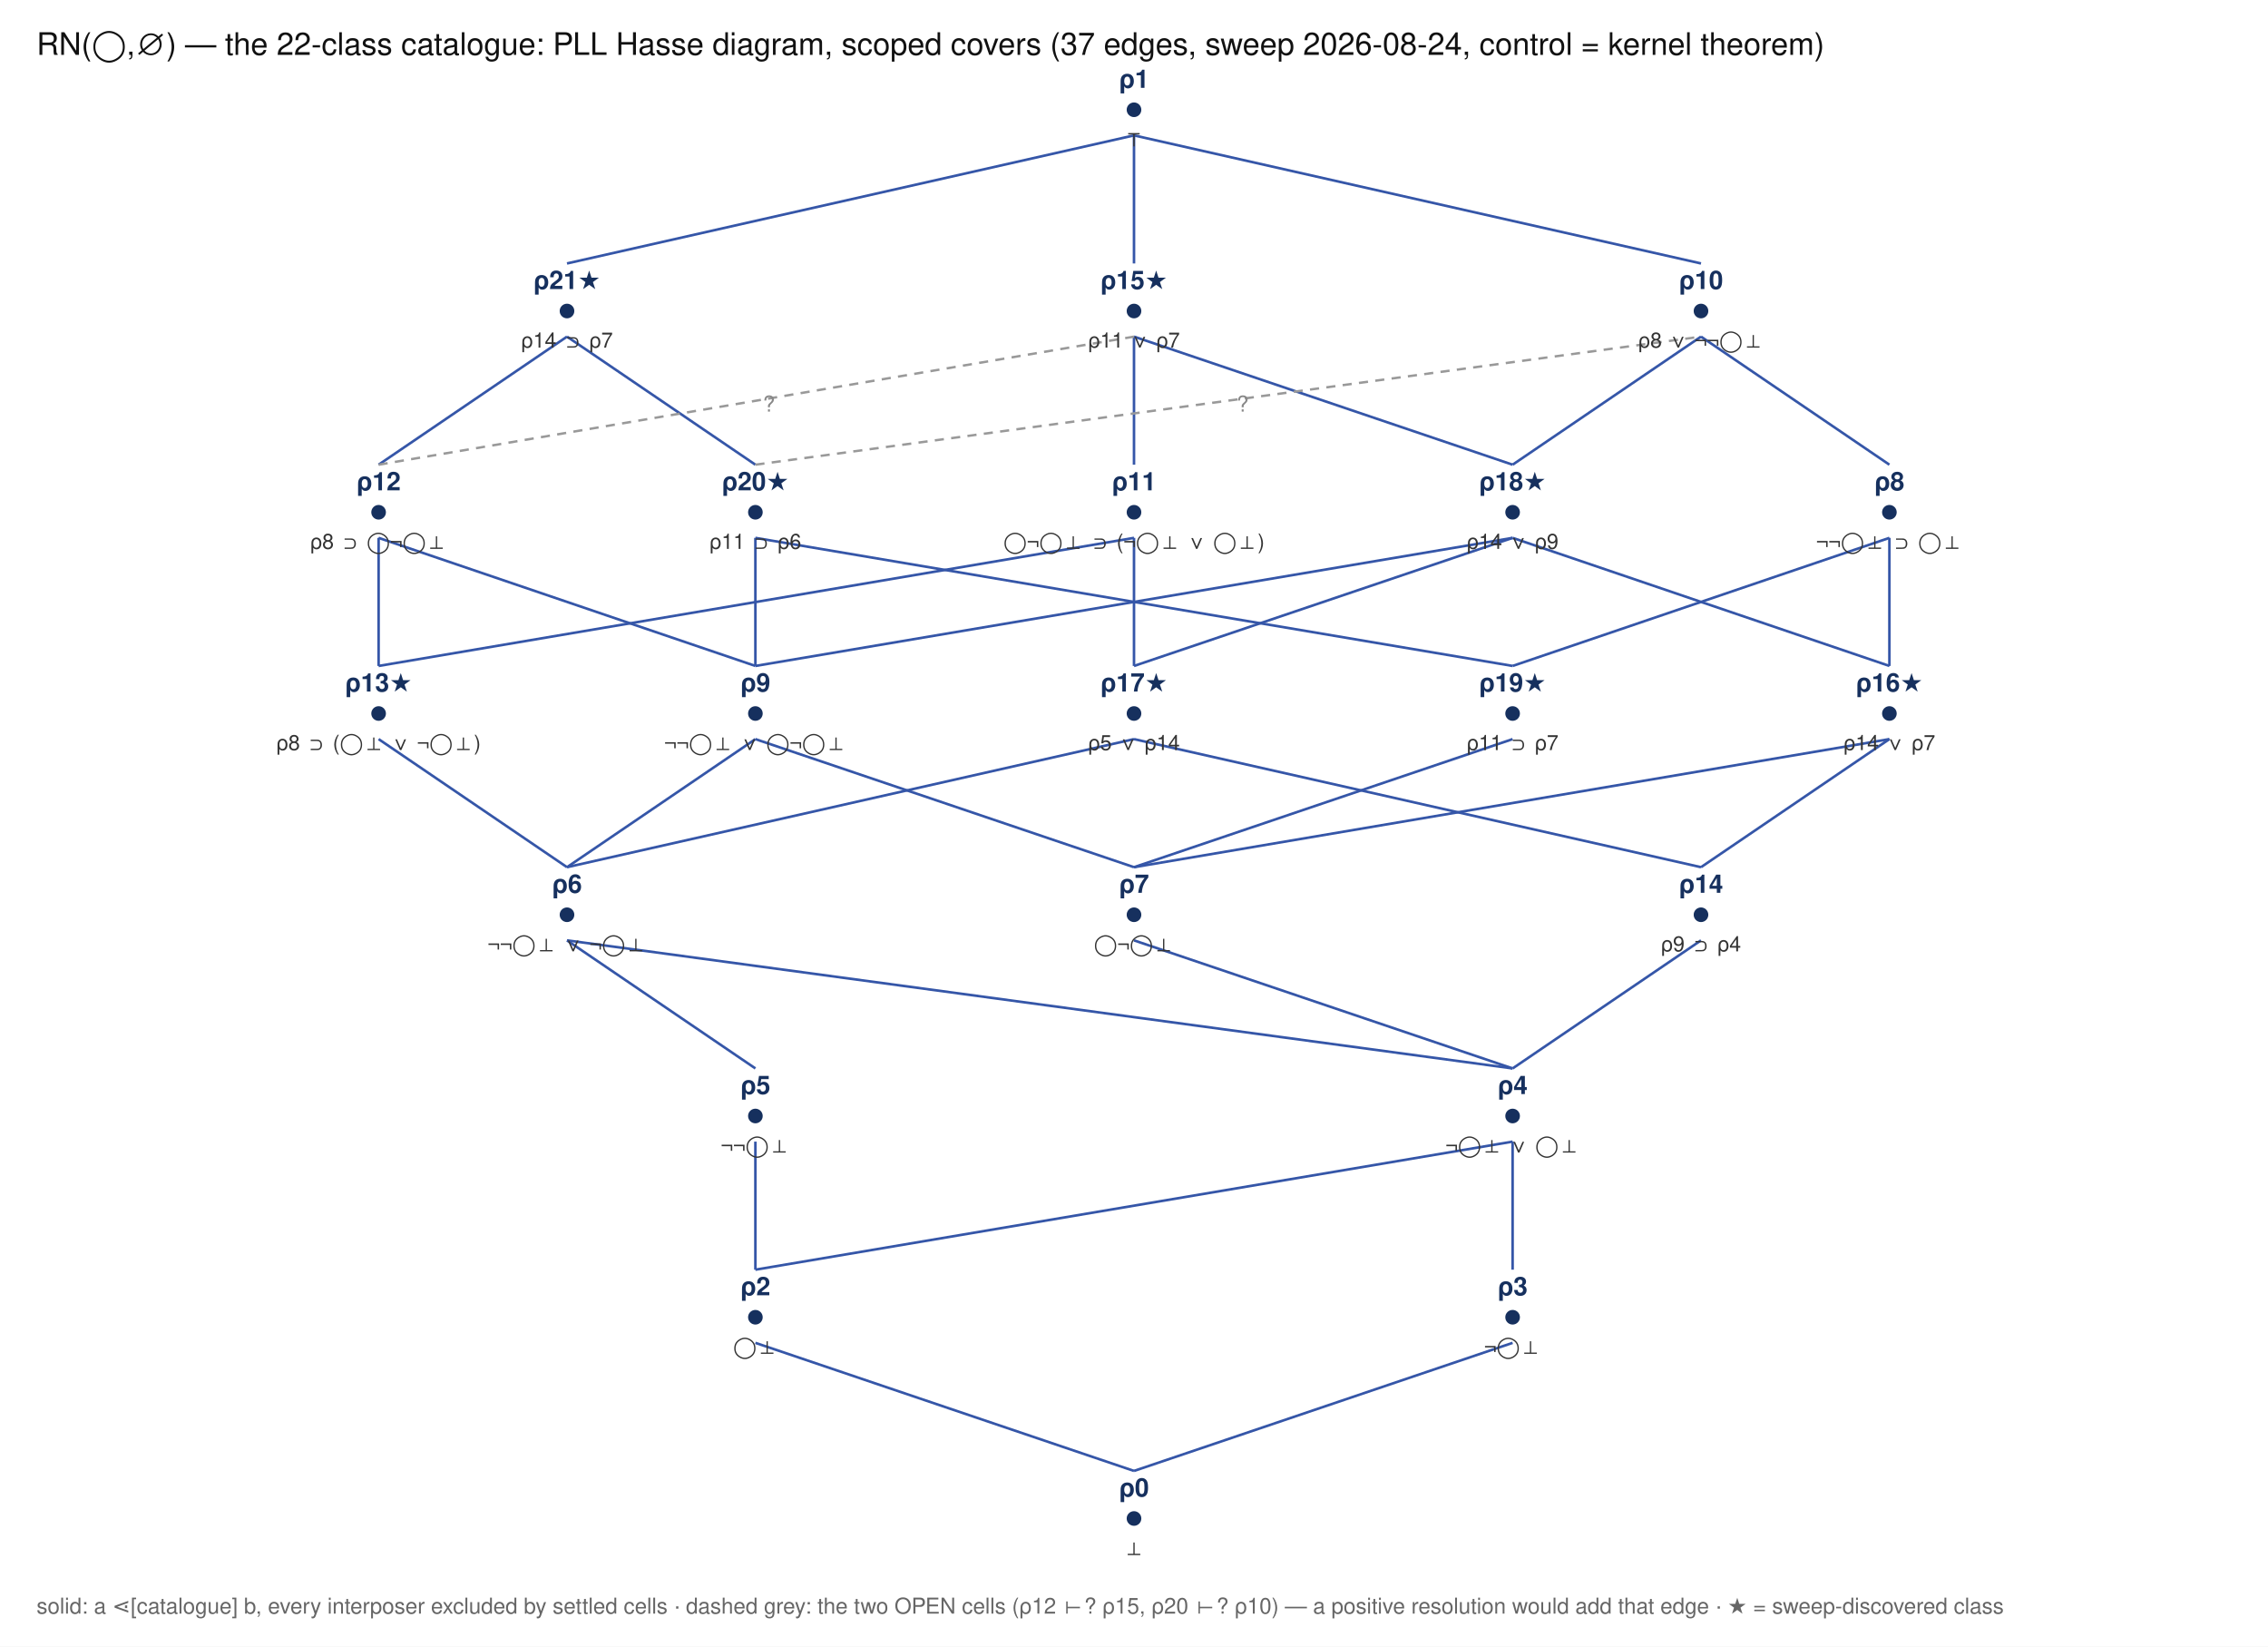
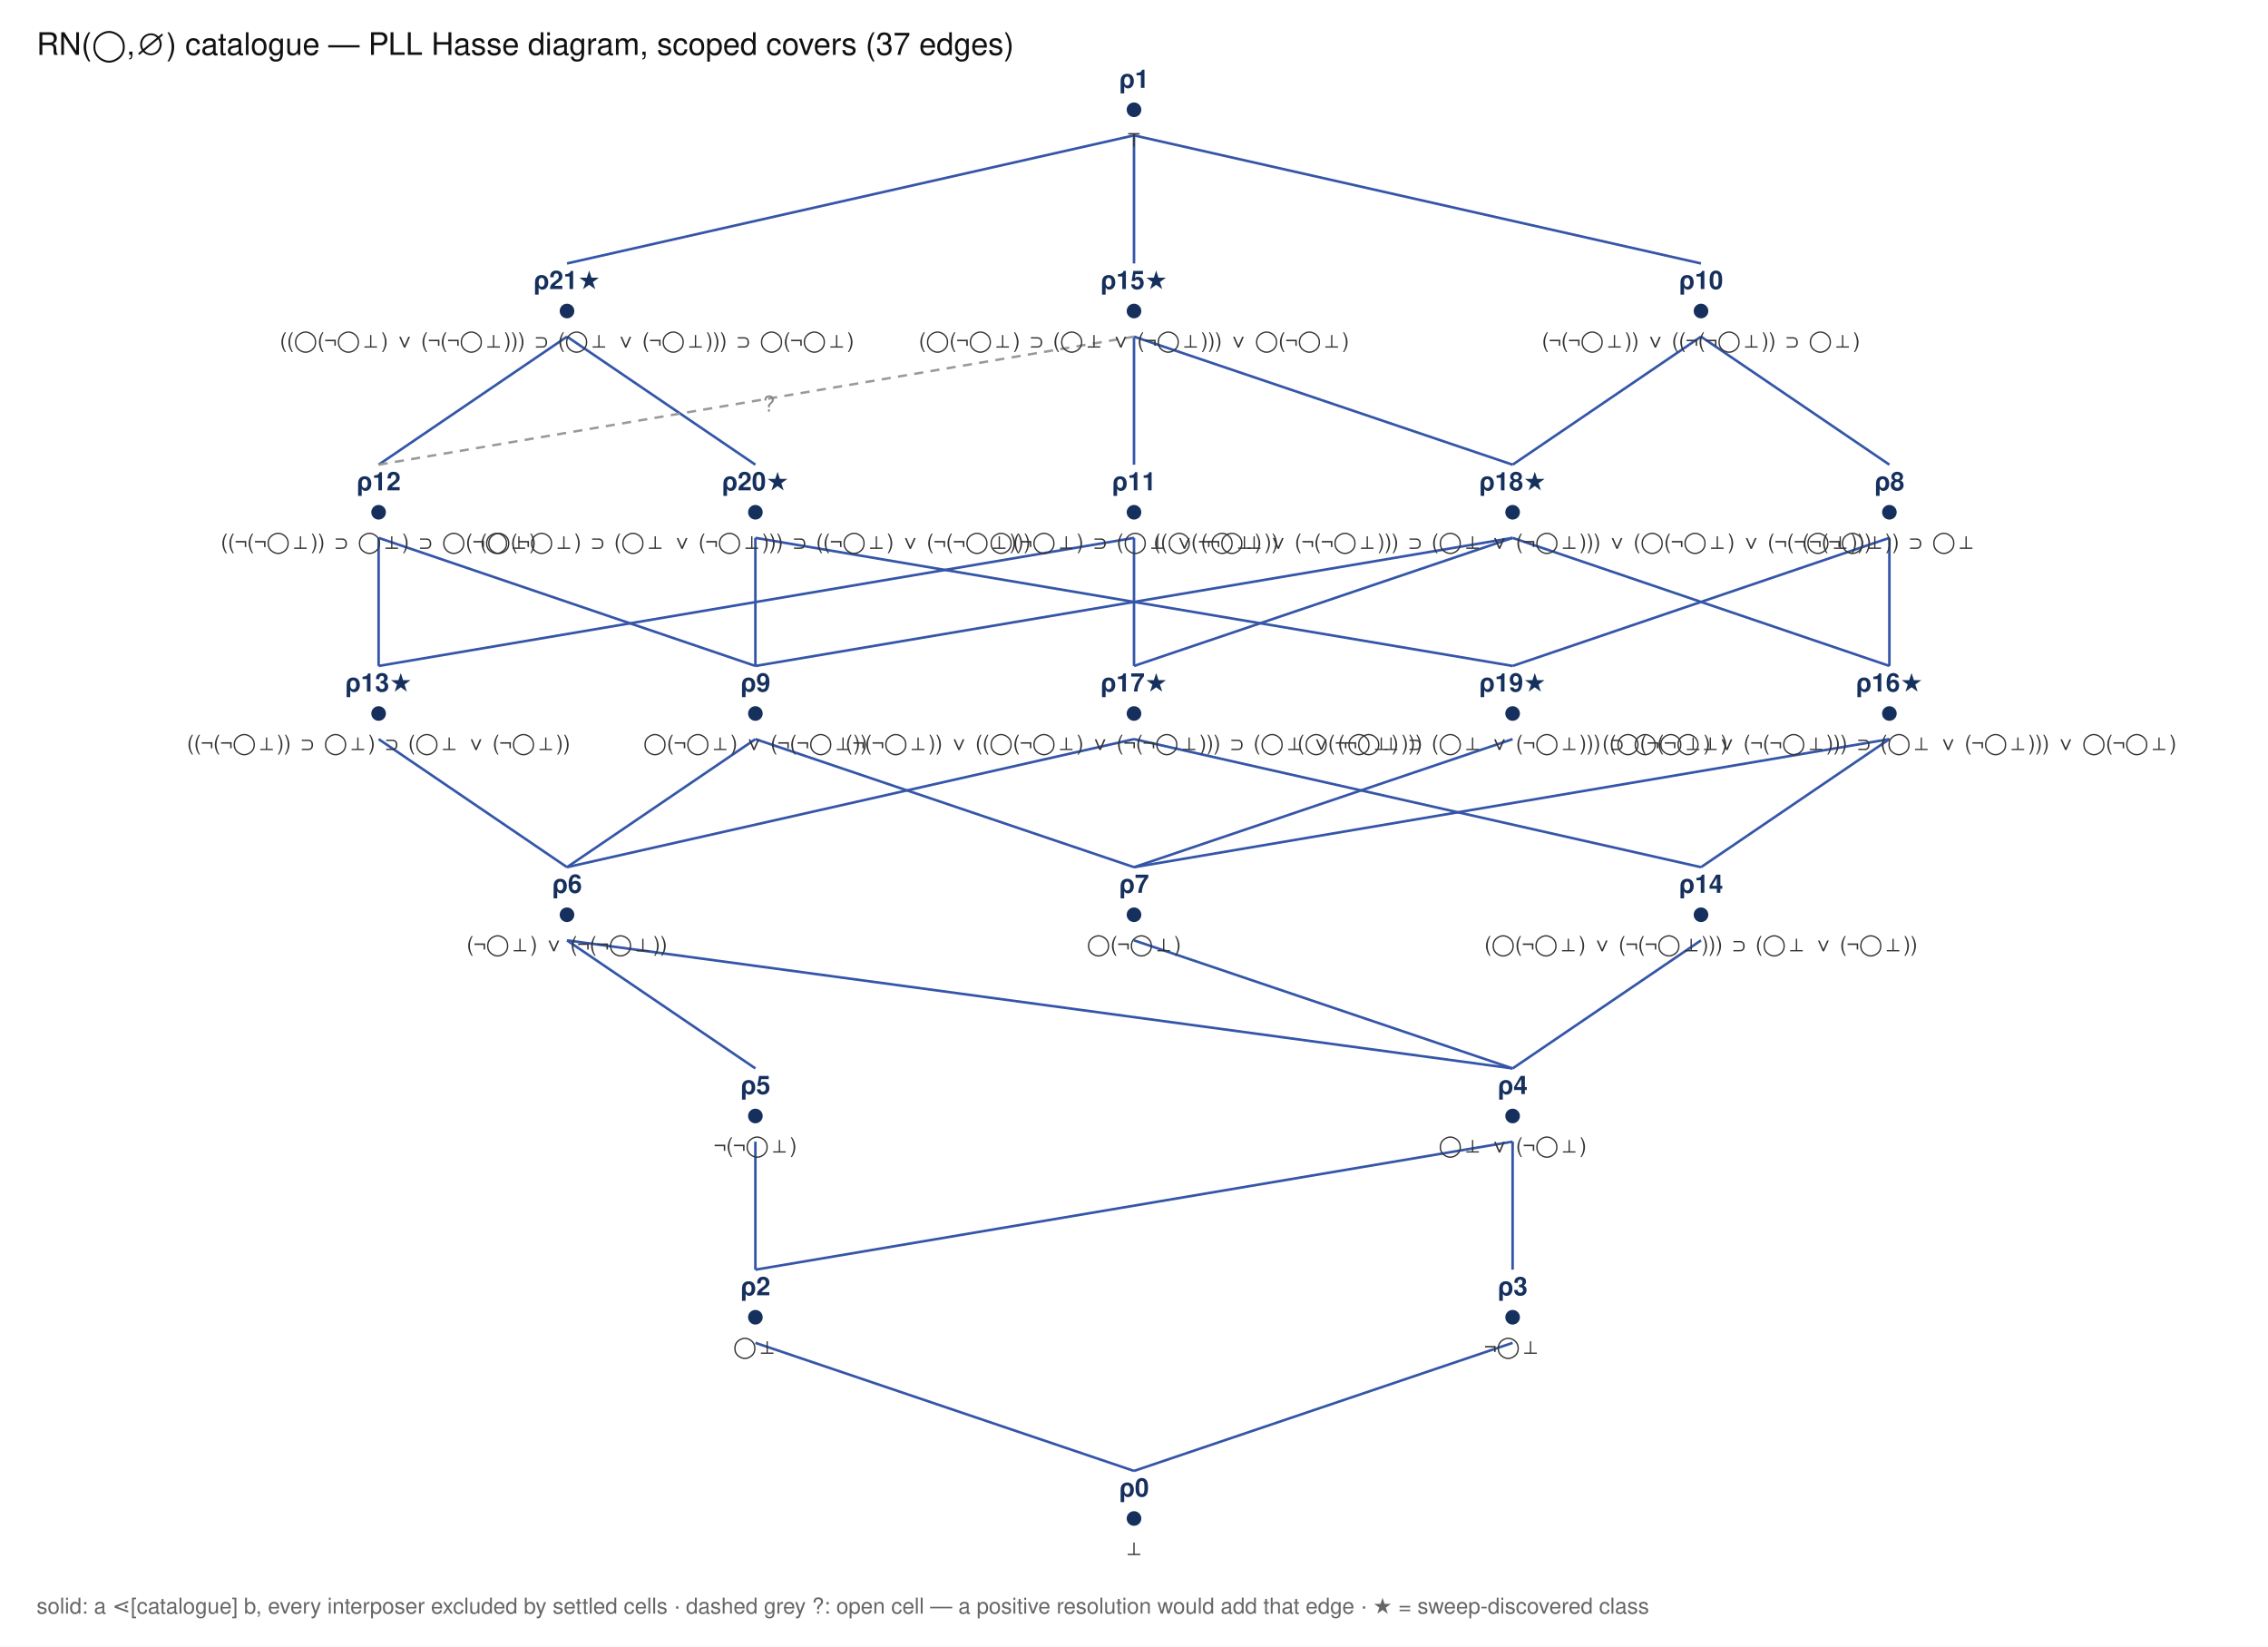
<svg xmlns="http://www.w3.org/2000/svg" viewBox="0 0 1240 900" font-family="Helvetica, Arial, sans-serif">
  <rect width="1240" height="900" fill="#ffffff" />
-   <text x="20" y="30" font-size="17" fill="#111">RN(◯,∅) — the 22-class catalogue: PLL Hasse diagram, scoped covers (37 edges, sweep 2026-08-24, control = kernel theorem)</text>
-   <text x="20" y="882" font-size="12" fill="#666">solid: a ⋖[catalogue] b, every interposer excluded by settled cells · dashed grey: the two OPEN cells (ρ12 ⊢? ρ15, ρ20 ⊢? ρ10) — a positive resolution would add that edge · ★ = sweep-discovered class</text>
+   <text x="20" y="30" font-size="17" fill="#111">RN(◯,∅) catalogue — PLL Hasse diagram, scoped covers (37 edges)</text>
+   <text x="20" y="882" font-size="12" fill="#666">solid: a ⋖[catalogue] b, every interposer excluded by settled cells · dashed grey ?: open cell — a positive resolution would add that edge · ★ = sweep-discovered class</text>
  <line x1="620" y1="804" x2="413" y2="734" stroke="#3556a8" stroke-width="1.4" />
  <line x1="620" y1="804" x2="827" y2="734" stroke="#3556a8" stroke-width="1.4" />
  <line x1="413" y1="694" x2="827" y2="624" stroke="#3556a8" stroke-width="1.4" />
  <line x1="413" y1="694" x2="413" y2="624" stroke="#3556a8" stroke-width="1.4" />
  <line x1="827" y1="694" x2="827" y2="624" stroke="#3556a8" stroke-width="1.4" />
  <line x1="827" y1="584" x2="310" y2="514" stroke="#3556a8" stroke-width="1.4" />
  <line x1="827" y1="584" x2="620" y2="514" stroke="#3556a8" stroke-width="1.4" />
  <line x1="827" y1="584" x2="930" y2="514" stroke="#3556a8" stroke-width="1.4" />
  <line x1="413" y1="584" x2="310" y2="514" stroke="#3556a8" stroke-width="1.4" />
  <line x1="310" y1="474" x2="413" y2="404" stroke="#3556a8" stroke-width="1.4" />
  <line x1="310" y1="474" x2="207" y2="404" stroke="#3556a8" stroke-width="1.4" />
  <line x1="310" y1="474" x2="620" y2="404" stroke="#3556a8" stroke-width="1.4" />
  <line x1="620" y1="474" x2="413" y2="404" stroke="#3556a8" stroke-width="1.4" />
  <line x1="620" y1="474" x2="1033" y2="404" stroke="#3556a8" stroke-width="1.4" />
  <line x1="620" y1="474" x2="827" y2="404" stroke="#3556a8" stroke-width="1.4" />
  <line x1="1033" y1="254" x2="930" y2="184" stroke="#3556a8" stroke-width="1.4" />
  <line x1="413" y1="364" x2="207" y2="294" stroke="#3556a8" stroke-width="1.4" />
  <line x1="413" y1="364" x2="827" y2="294" stroke="#3556a8" stroke-width="1.4" />
  <line x1="413" y1="364" x2="413" y2="294" stroke="#3556a8" stroke-width="1.4" />
  <line x1="930" y1="144" x2="620" y2="74" stroke="#3556a8" stroke-width="1.4" />
  <line x1="620" y1="254" x2="620" y2="184" stroke="#3556a8" stroke-width="1.4" />
  <line x1="207" y1="254" x2="310" y2="184" stroke="#3556a8" stroke-width="1.4" />
  <line x1="207" y1="364" x2="620" y2="294" stroke="#3556a8" stroke-width="1.4" />
  <line x1="207" y1="364" x2="207" y2="294" stroke="#3556a8" stroke-width="1.4" />
  <line x1="930" y1="474" x2="1033" y2="404" stroke="#3556a8" stroke-width="1.4" />
  <line x1="930" y1="474" x2="620" y2="404" stroke="#3556a8" stroke-width="1.4" />
  <line x1="620" y1="144" x2="620" y2="74" stroke="#3556a8" stroke-width="1.4" />
  <line x1="1033" y1="364" x2="1033" y2="294" stroke="#3556a8" stroke-width="1.4" />
  <line x1="1033" y1="364" x2="827" y2="294" stroke="#3556a8" stroke-width="1.4" />
  <line x1="620" y1="364" x2="620" y2="294" stroke="#3556a8" stroke-width="1.4" />
  <line x1="620" y1="364" x2="827" y2="294" stroke="#3556a8" stroke-width="1.4" />
  <line x1="827" y1="254" x2="930" y2="184" stroke="#3556a8" stroke-width="1.4" />
  <line x1="827" y1="254" x2="620" y2="184" stroke="#3556a8" stroke-width="1.4" />
  <line x1="827" y1="364" x2="1033" y2="294" stroke="#3556a8" stroke-width="1.4" />
  <line x1="827" y1="364" x2="413" y2="294" stroke="#3556a8" stroke-width="1.4" />
  <line x1="413" y1="254" x2="310" y2="184" stroke="#3556a8" stroke-width="1.4" />
  <line x1="310" y1="144" x2="620" y2="74" stroke="#3556a8" stroke-width="1.4" />
  <line x1="207" y1="254" x2="620" y2="184" stroke="#999" stroke-width="1.3" stroke-dasharray="5,4" />
  <text x="417" y="225" font-size="12" fill="#888">?</text>
-   <line x1="413" y1="254" x2="930" y2="184" stroke="#999" stroke-width="1.3" stroke-dasharray="5,4" />
-   <text x="676" y="225" font-size="12" fill="#888">?</text>
  <circle cx="620" cy="830" r="4" fill="#16305e" />
  <text x="620" y="818" font-size="14" font-weight="bold" fill="#16305e" text-anchor="middle">ρ0</text>
  <text x="620" y="850" font-size="11.5" fill="#333" text-anchor="middle">⊥</text>
  <circle cx="413" cy="720" r="4" fill="#16305e" />
  <text x="413" y="708" font-size="14" font-weight="bold" fill="#16305e" text-anchor="middle">ρ2</text>
  <text x="413" y="740" font-size="11.5" fill="#333" text-anchor="middle">◯⊥</text>
  <circle cx="827" cy="720" r="4" fill="#16305e" />
  <text x="827" y="708" font-size="14" font-weight="bold" fill="#16305e" text-anchor="middle">ρ3</text>
  <text x="827" y="740" font-size="11.5" fill="#333" text-anchor="middle">¬◯⊥</text>
  <circle cx="413" cy="610" r="4" fill="#16305e" />
  <text x="413" y="598" font-size="14" font-weight="bold" fill="#16305e" text-anchor="middle">ρ5</text>
-   <text x="413" y="630" font-size="11.5" fill="#333" text-anchor="middle">¬¬◯⊥</text>
+   <text x="413" y="630" font-size="11.5" fill="#333" text-anchor="middle">¬(¬◯⊥)</text>
  <circle cx="827" cy="610" r="4" fill="#16305e" />
  <text x="827" y="598" font-size="14" font-weight="bold" fill="#16305e" text-anchor="middle">ρ4</text>
-   <text x="827" y="630" font-size="11.5" fill="#333" text-anchor="middle">¬◯⊥ ∨ ◯⊥</text>
+   <text x="827" y="630" font-size="11.5" fill="#333" text-anchor="middle">◯⊥ ∨ (¬◯⊥)</text>
  <circle cx="310" cy="500" r="4" fill="#16305e" />
  <text x="310" y="488" font-size="14" font-weight="bold" fill="#16305e" text-anchor="middle">ρ6</text>
-   <text x="310" y="520" font-size="11.5" fill="#333" text-anchor="middle">¬¬◯⊥ ∨ ¬◯⊥</text>
+   <text x="310" y="520" font-size="11.5" fill="#333" text-anchor="middle">(¬◯⊥) ∨ (¬(¬◯⊥))</text>
  <circle cx="620" cy="500" r="4" fill="#16305e" />
  <text x="620" y="488" font-size="14" font-weight="bold" fill="#16305e" text-anchor="middle">ρ7</text>
-   <text x="620" y="520" font-size="11.5" fill="#333" text-anchor="middle">◯¬◯⊥</text>
+   <text x="620" y="520" font-size="11.5" fill="#333" text-anchor="middle">◯(¬◯⊥)</text>
  <circle cx="930" cy="500" r="4" fill="#16305e" />
  <text x="930" y="488" font-size="14" font-weight="bold" fill="#16305e" text-anchor="middle">ρ14</text>
-   <text x="930" y="520" font-size="11.5" fill="#333" text-anchor="middle">ρ9 ⊃ ρ4</text>
+   <text x="930" y="520" font-size="11.5" fill="#333" text-anchor="middle">(◯(¬◯⊥) ∨ (¬(¬◯⊥))) ⊃ (◯⊥ ∨ (¬◯⊥))</text>
  <circle cx="207" cy="390" r="4" fill="#16305e" />
  <text x="207" y="378" font-size="14" font-weight="bold" fill="#16305e" text-anchor="middle">ρ13★</text>
-   <text x="207" y="410" font-size="11.5" fill="#333" text-anchor="middle">ρ8 ⊃ (◯⊥ ∨ ¬◯⊥)</text>
+   <text x="207" y="410" font-size="11.5" fill="#333" text-anchor="middle">((¬(¬◯⊥)) ⊃ ◯⊥) ⊃ (◯⊥ ∨ (¬◯⊥))</text>
  <circle cx="413" cy="390" r="4" fill="#16305e" />
  <text x="413" y="378" font-size="14" font-weight="bold" fill="#16305e" text-anchor="middle">ρ9</text>
-   <text x="413" y="410" font-size="11.5" fill="#333" text-anchor="middle">¬¬◯⊥ ∨ ◯¬◯⊥</text>
+   <text x="413" y="410" font-size="11.5" fill="#333" text-anchor="middle">◯(¬◯⊥) ∨ (¬(¬◯⊥))</text>
  <circle cx="620" cy="390" r="4" fill="#16305e" />
  <text x="620" y="378" font-size="14" font-weight="bold" fill="#16305e" text-anchor="middle">ρ17★</text>
-   <text x="620" y="410" font-size="11.5" fill="#333" text-anchor="middle">ρ5 ∨ ρ14</text>
+   <text x="620" y="410" font-size="11.5" fill="#333" text-anchor="middle">(¬(¬◯⊥)) ∨ ((◯(¬◯⊥) ∨ (¬(¬◯⊥))) ⊃ (◯⊥ ∨ (¬◯⊥)))</text>
  <circle cx="827" cy="390" r="4" fill="#16305e" />
  <text x="827" y="378" font-size="14" font-weight="bold" fill="#16305e" text-anchor="middle">ρ19★</text>
-   <text x="827" y="410" font-size="11.5" fill="#333" text-anchor="middle">ρ11 ⊃ ρ7</text>
+   <text x="827" y="410" font-size="11.5" fill="#333" text-anchor="middle">(◯(¬◯⊥) ⊃ (◯⊥ ∨ (¬◯⊥))) ⊃ ◯(¬◯⊥)</text>
  <circle cx="1033" cy="390" r="4" fill="#16305e" />
  <text x="1033" y="378" font-size="14" font-weight="bold" fill="#16305e" text-anchor="middle">ρ16★</text>
-   <text x="1033" y="410" font-size="11.5" fill="#333" text-anchor="middle">ρ14 ∨ ρ7</text>
+   <text x="1033" y="410" font-size="11.5" fill="#333" text-anchor="middle">((◯(¬◯⊥) ∨ (¬(¬◯⊥))) ⊃ (◯⊥ ∨ (¬◯⊥))) ∨ ◯(¬◯⊥)</text>
  <circle cx="207" cy="280" r="4" fill="#16305e" />
  <text x="207" y="268" font-size="14" font-weight="bold" fill="#16305e" text-anchor="middle">ρ12</text>
-   <text x="207" y="300" font-size="11.5" fill="#333" text-anchor="middle">ρ8 ⊃ ◯¬◯⊥</text>
+   <text x="207" y="300" font-size="11.5" fill="#333" text-anchor="middle">((¬(¬◯⊥)) ⊃ ◯⊥) ⊃ ◯(¬◯⊥)</text>
  <circle cx="413" cy="280" r="4" fill="#16305e" />
  <text x="413" y="268" font-size="14" font-weight="bold" fill="#16305e" text-anchor="middle">ρ20★</text>
-   <text x="413" y="300" font-size="11.5" fill="#333" text-anchor="middle">ρ11 ⊃ ρ6</text>
+   <text x="413" y="300" font-size="11.5" fill="#333" text-anchor="middle">(◯(¬◯⊥) ⊃ (◯⊥ ∨ (¬◯⊥))) ⊃ ((¬◯⊥) ∨ (¬(¬◯⊥)))</text>
  <circle cx="620" cy="280" r="4" fill="#16305e" />
  <text x="620" y="268" font-size="14" font-weight="bold" fill="#16305e" text-anchor="middle">ρ11</text>
-   <text x="620" y="300" font-size="11.5" fill="#333" text-anchor="middle">◯¬◯⊥ ⊃ (¬◯⊥ ∨ ◯⊥)</text>
+   <text x="620" y="300" font-size="11.5" fill="#333" text-anchor="middle">◯(¬◯⊥) ⊃ (◯⊥ ∨ (¬◯⊥))</text>
  <circle cx="827" cy="280" r="4" fill="#16305e" />
  <text x="827" y="268" font-size="14" font-weight="bold" fill="#16305e" text-anchor="middle">ρ18★</text>
-   <text x="827" y="300" font-size="11.5" fill="#333" text-anchor="middle">ρ14 ∨ ρ9</text>
+   <text x="827" y="300" font-size="11.5" fill="#333" text-anchor="middle">((◯(¬◯⊥) ∨ (¬(¬◯⊥))) ⊃ (◯⊥ ∨ (¬◯⊥))) ∨ (◯(¬◯⊥) ∨ (¬(¬◯⊥)))</text>
  <circle cx="1033" cy="280" r="4" fill="#16305e" />
  <text x="1033" y="268" font-size="14" font-weight="bold" fill="#16305e" text-anchor="middle">ρ8</text>
-   <text x="1033" y="300" font-size="11.5" fill="#333" text-anchor="middle">¬¬◯⊥ ⊃ ◯⊥</text>
+   <text x="1033" y="300" font-size="11.5" fill="#333" text-anchor="middle">(¬(¬◯⊥)) ⊃ ◯⊥</text>
  <circle cx="310" cy="170" r="4" fill="#16305e" />
  <text x="310" y="158" font-size="14" font-weight="bold" fill="#16305e" text-anchor="middle">ρ21★</text>
-   <text x="310" y="190" font-size="11.5" fill="#333" text-anchor="middle">ρ14 ⊃ ρ7</text>
+   <text x="310" y="190" font-size="11.5" fill="#333" text-anchor="middle">((◯(¬◯⊥) ∨ (¬(¬◯⊥))) ⊃ (◯⊥ ∨ (¬◯⊥))) ⊃ ◯(¬◯⊥)</text>
  <circle cx="620" cy="170" r="4" fill="#16305e" />
  <text x="620" y="158" font-size="14" font-weight="bold" fill="#16305e" text-anchor="middle">ρ15★</text>
-   <text x="620" y="190" font-size="11.5" fill="#333" text-anchor="middle">ρ11 ∨ ρ7</text>
+   <text x="620" y="190" font-size="11.5" fill="#333" text-anchor="middle">(◯(¬◯⊥) ⊃ (◯⊥ ∨ (¬◯⊥))) ∨ ◯(¬◯⊥)</text>
  <circle cx="930" cy="170" r="4" fill="#16305e" />
  <text x="930" y="158" font-size="14" font-weight="bold" fill="#16305e" text-anchor="middle">ρ10</text>
-   <text x="930" y="190" font-size="11.5" fill="#333" text-anchor="middle">ρ8 ∨ ¬¬◯⊥</text>
+   <text x="930" y="190" font-size="11.5" fill="#333" text-anchor="middle">(¬(¬◯⊥)) ∨ ((¬(¬◯⊥)) ⊃ ◯⊥)</text>
  <circle cx="620" cy="60" r="4" fill="#16305e" />
  <text x="620" y="48" font-size="14" font-weight="bold" fill="#16305e" text-anchor="middle">ρ1</text>
  <text x="620" y="80" font-size="11.5" fill="#333" text-anchor="middle">⊤</text>
</svg>
